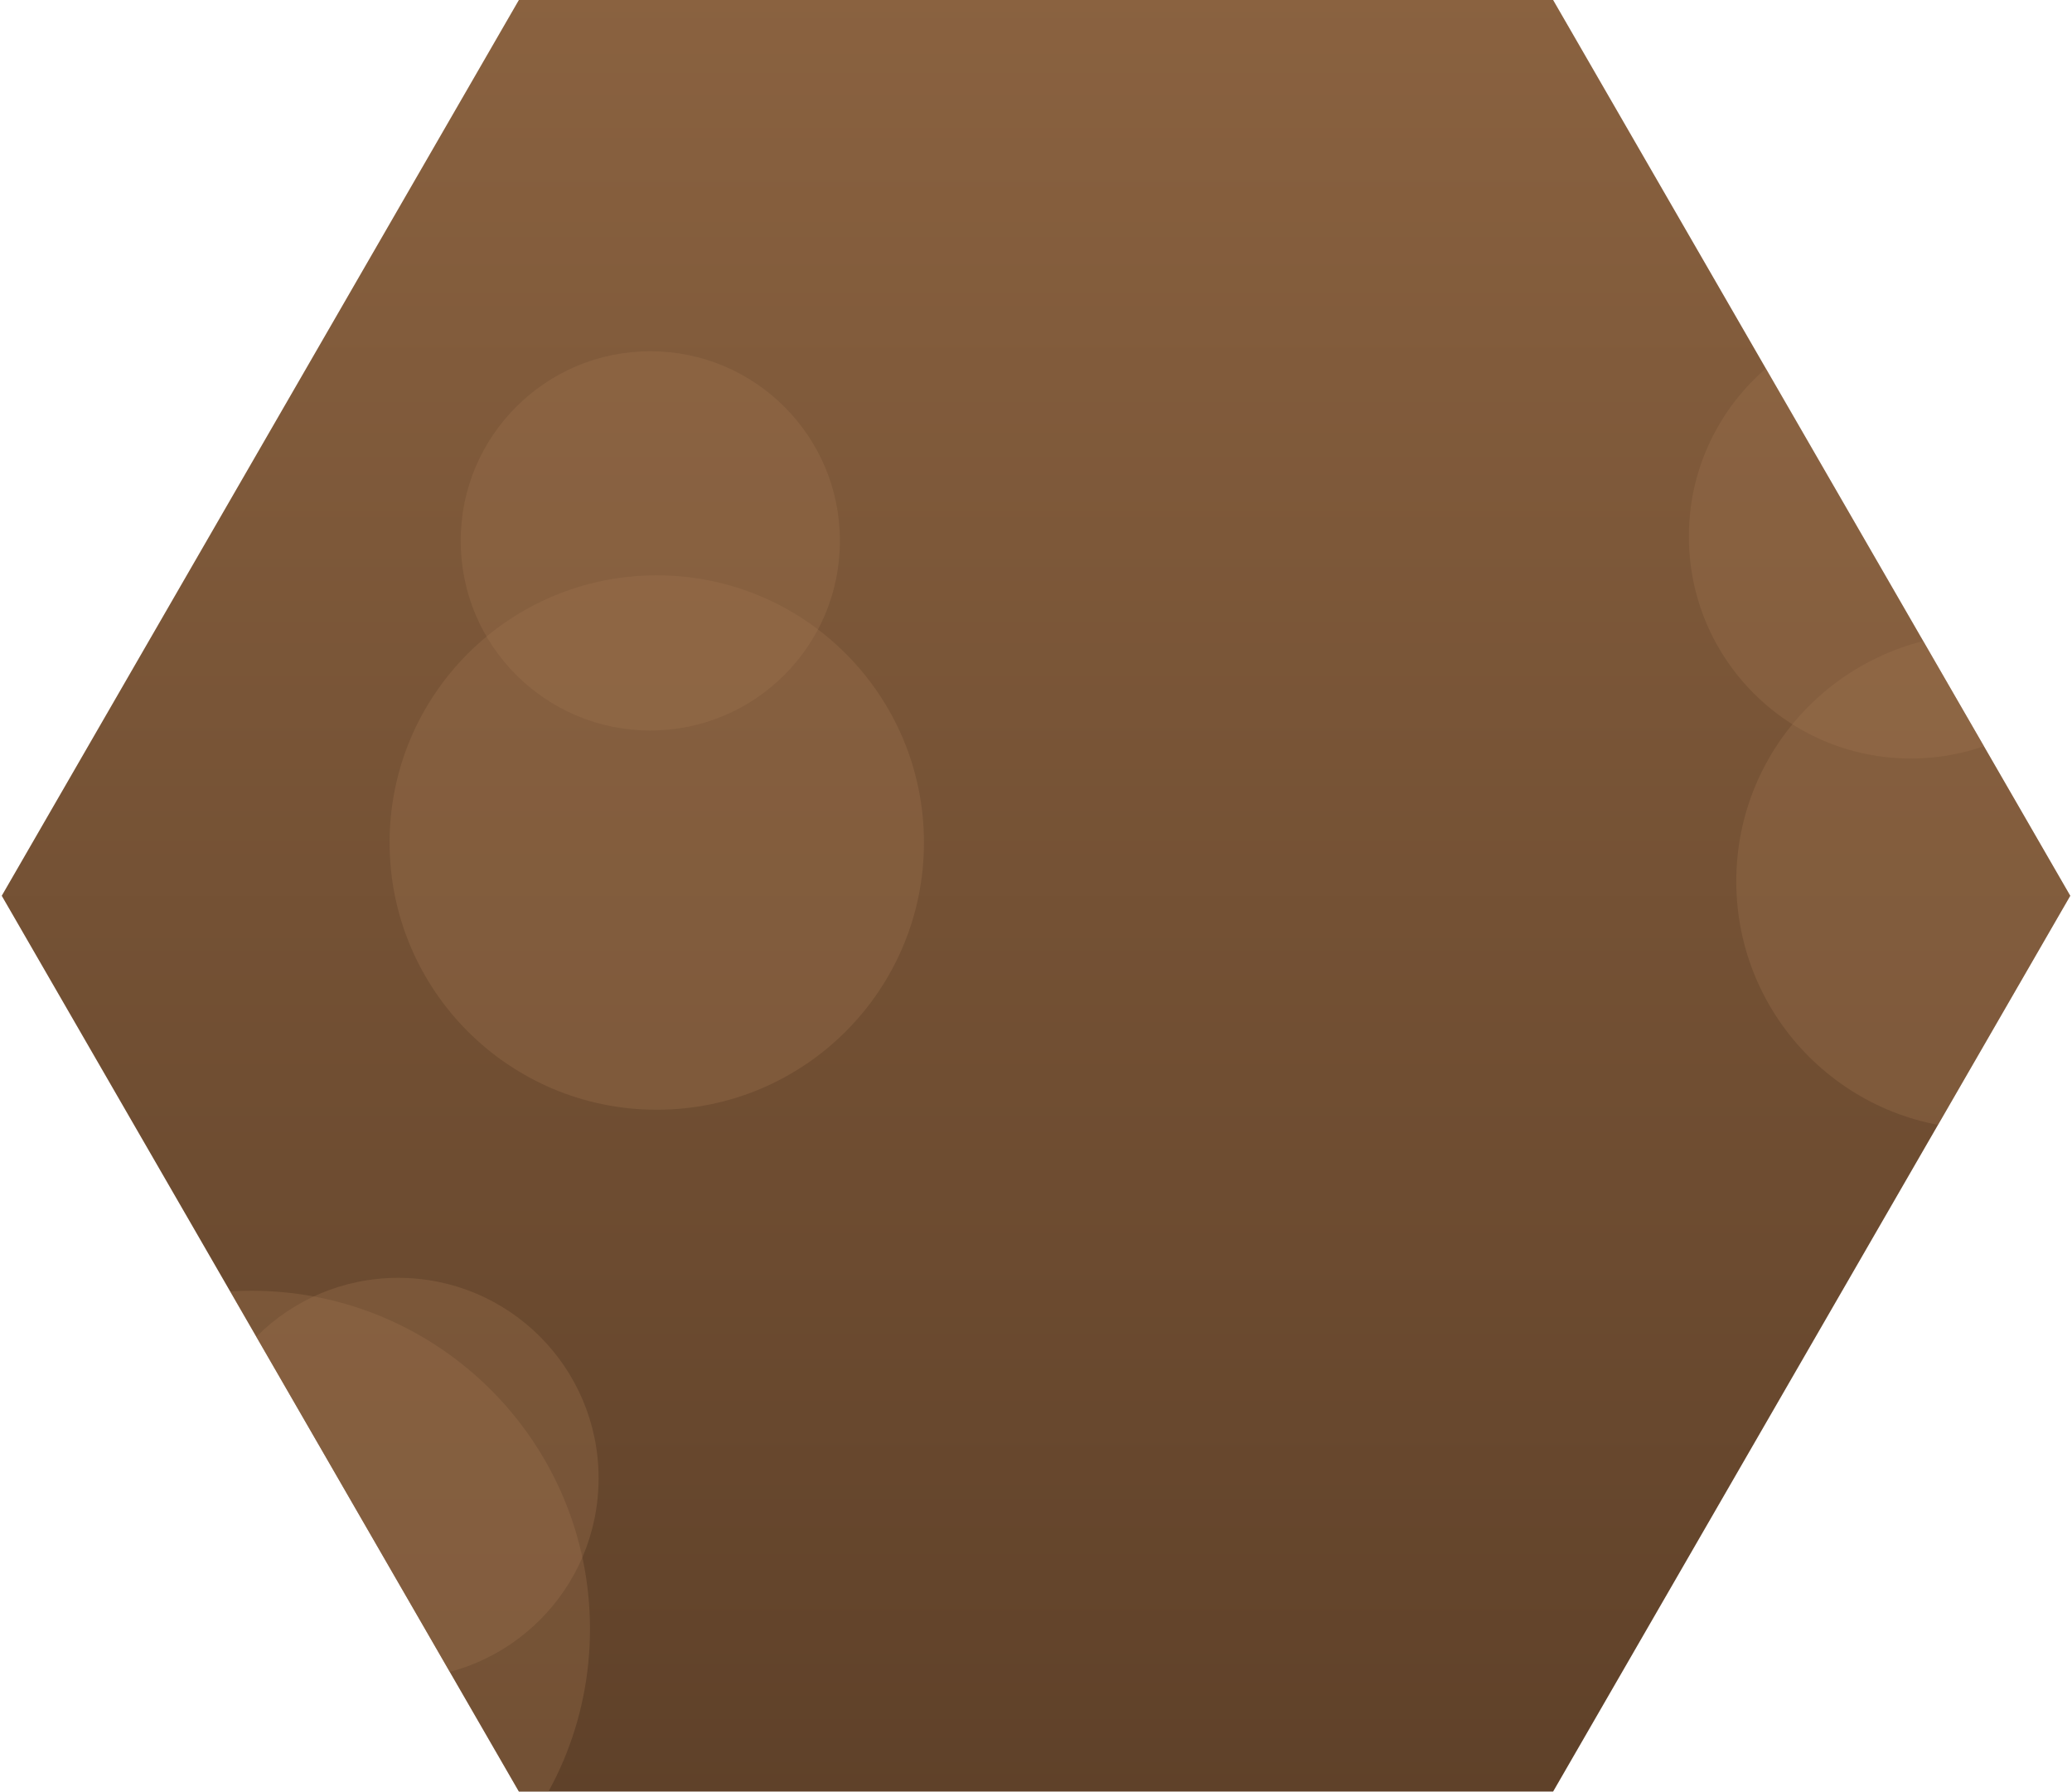
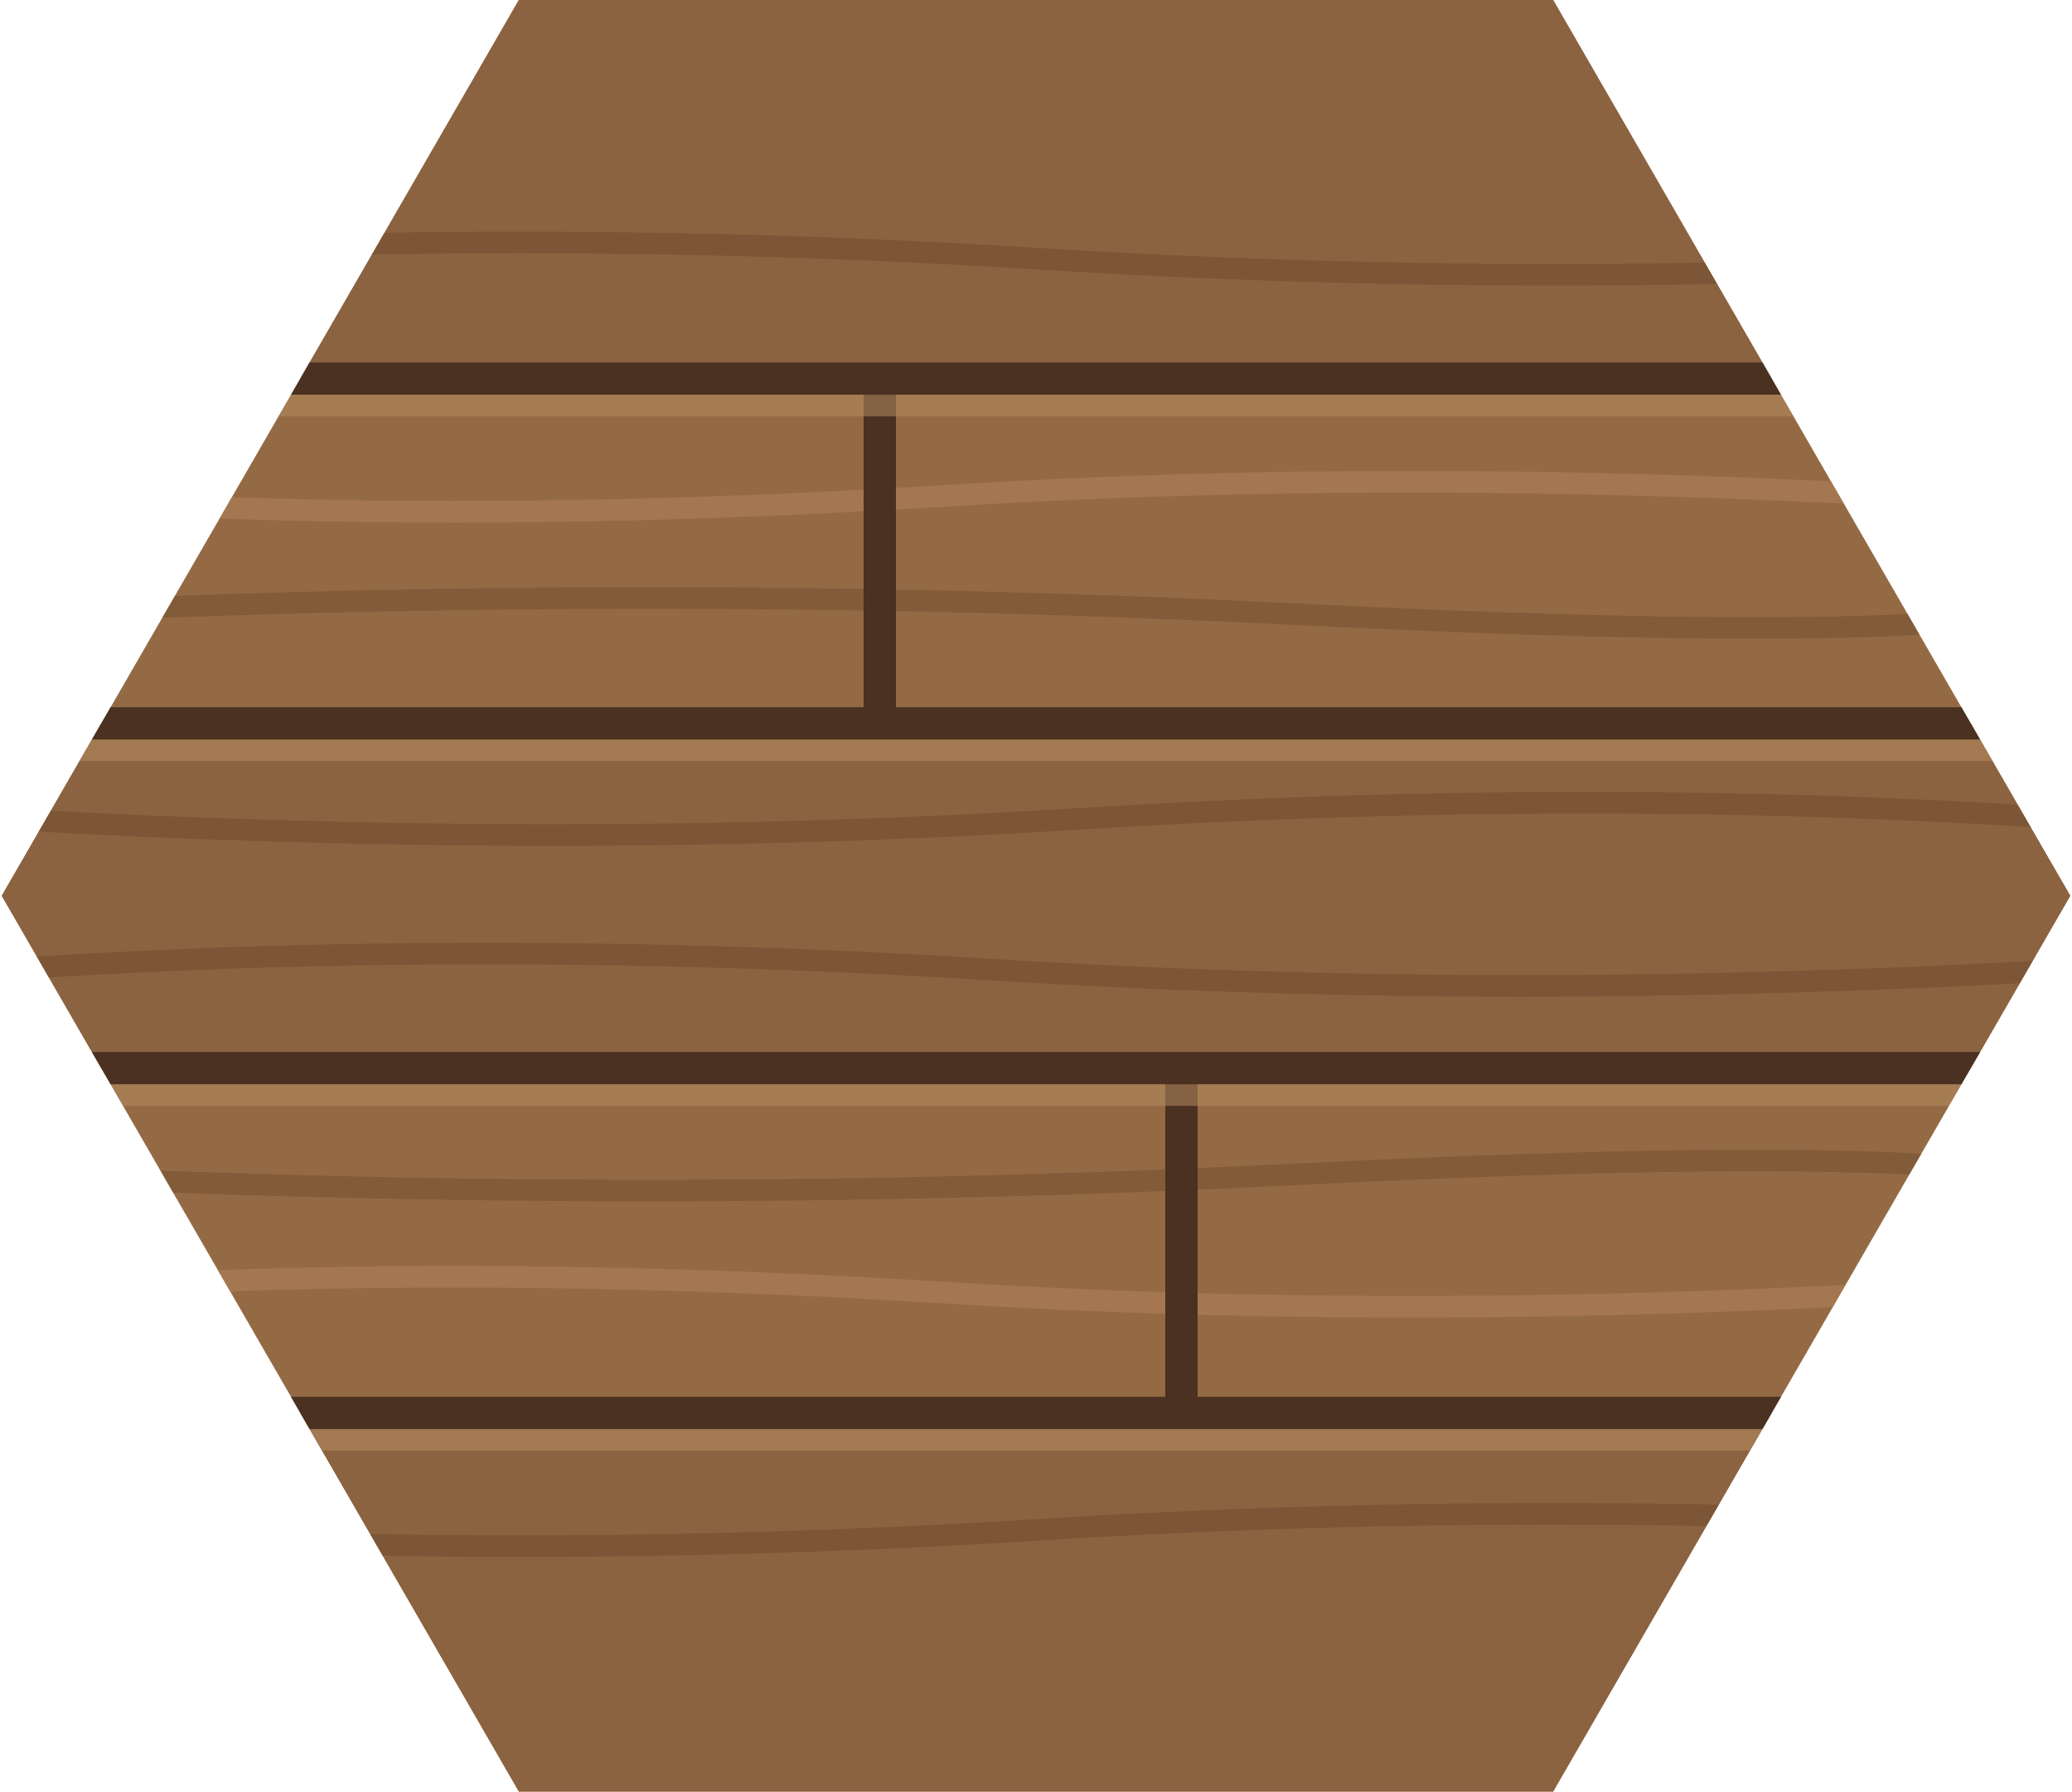
<svg xmlns="http://www.w3.org/2000/svg" width="96" height="83" viewBox="0 0 96 83.14">
  <defs>
-     <linearGradient id="v_holz" x1="0" y1="0" x2="0" y2="1">
-       <stop offset="0" stop-color="#8a6240" />
-       <stop offset="1" stop-color="#5f4129" />
-     </linearGradient>
    <clipPath id="c_holz">
      <polygon points="96.00,41.57 72.00,83.14 24.00,83.14 0.00,41.57 24.00,0.00 72.00,0.00" />
    </clipPath>
  </defs>
-   <g clip-path="url(#c_holz)" opacity="1">
-     <rect width="96" height="83.14" fill="url(#v_holz)" />
-     <circle cx="30.4" cy="39.1" r="12.4" fill="#a07550" fill-opacity="0.3" />
-     <circle cx="30.1" cy="25.1" r="8.8" fill="#a07550" fill-opacity="0.3" />
-     <circle cx="18.4" cy="68.6" r="9.3" fill="#a07550" fill-opacity="0.3" />
-     <circle cx="11.6" cy="75.6" r="15.7" fill="#a07550" fill-opacity="0.3" />
-     <circle cx="88.6" cy="24.9" r="10.3" fill="#a07550" fill-opacity="0.3" />
-     <circle cx="92.0" cy="40.9" r="11.5" fill="#a07550" fill-opacity="0.3" />
-     <circle cx="3.2" cy="3.2" r="15.6" fill="#a07550" fill-opacity="0.3" />
+   <g clip-path="url(#c_holz)">
+     <rect width="96" height="83.14" fill="#946a45" />
+     <rect x="0" y="0" width="96" height="17.57" fill="#8c6340" />
+     <rect x="0" y="33.57" width="96" height="16" fill="#8c6340" />
+     <rect x="0" y="65.57" width="96" height="17.57" fill="#8c6340" />
+     <g fill="none" stroke-linecap="round">
+       <path d="M0 12 Q24 10.5 48 12 T96 12" stroke="#6f4b2e" stroke-width="1" opacity=".55" />
+       <path d="M0 23 Q20 24.5 44 23 T96 23.5" stroke="#b08156" stroke-width="1" opacity=".6" />
+       <path d="M0 28.5 Q30 27 60 28.5 T96 28" stroke="#6f4b2e" stroke-width="1" opacity=".5" />
+       <path d="M0 38 Q26 39.5 50 38 T96 38" stroke="#6f4b2e" stroke-width="1" opacity=".55" />
+       <path d="M0 45 Q22 43.5 46 45 T96 45" stroke="#6f4b2e" stroke-width="1" opacity=".55" />
+       <path d="M0 54.5 Q30 56 60 54.5 T96 55" stroke="#6f4b2e" stroke-width="1" opacity=".5" />
+       <path d="M0 60 Q20 58.5 44 60 T96 59.5" stroke="#b08156" stroke-width="1" opacity=".6" />
+       <path d="M0 71 Q24 72.5 48 71 T96 71" stroke="#6f4b2e" stroke-width="1" opacity=".55" />
+     </g>
+     <g fill="#4a3121">
+       <rect x="0" y="16.82" width="96" height="1.5" />
+       <rect x="0" y="32.82" width="96" height="1.5" />
+       <rect x="0" y="48.82" width="96" height="1.5" />
+       <rect x="0" y="64.82" width="96" height="1.5" />
+       <rect x="40" y="17.57" width="1.5" height="16" />
+       <rect x="54" y="49.57" width="1.5" height="16" />
+     </g>
+     <g fill="#b48a5e" opacity=".55">
+       <rect x="0" y="18.32" width="96" height="1" />
+       <rect x="0" y="34.32" width="96" height="1" />
+       <rect x="0" y="50.32" width="96" height="1" />
+       <rect x="0" y="66.32" width="96" height="1" />
+     </g>
  </g>
</svg>
